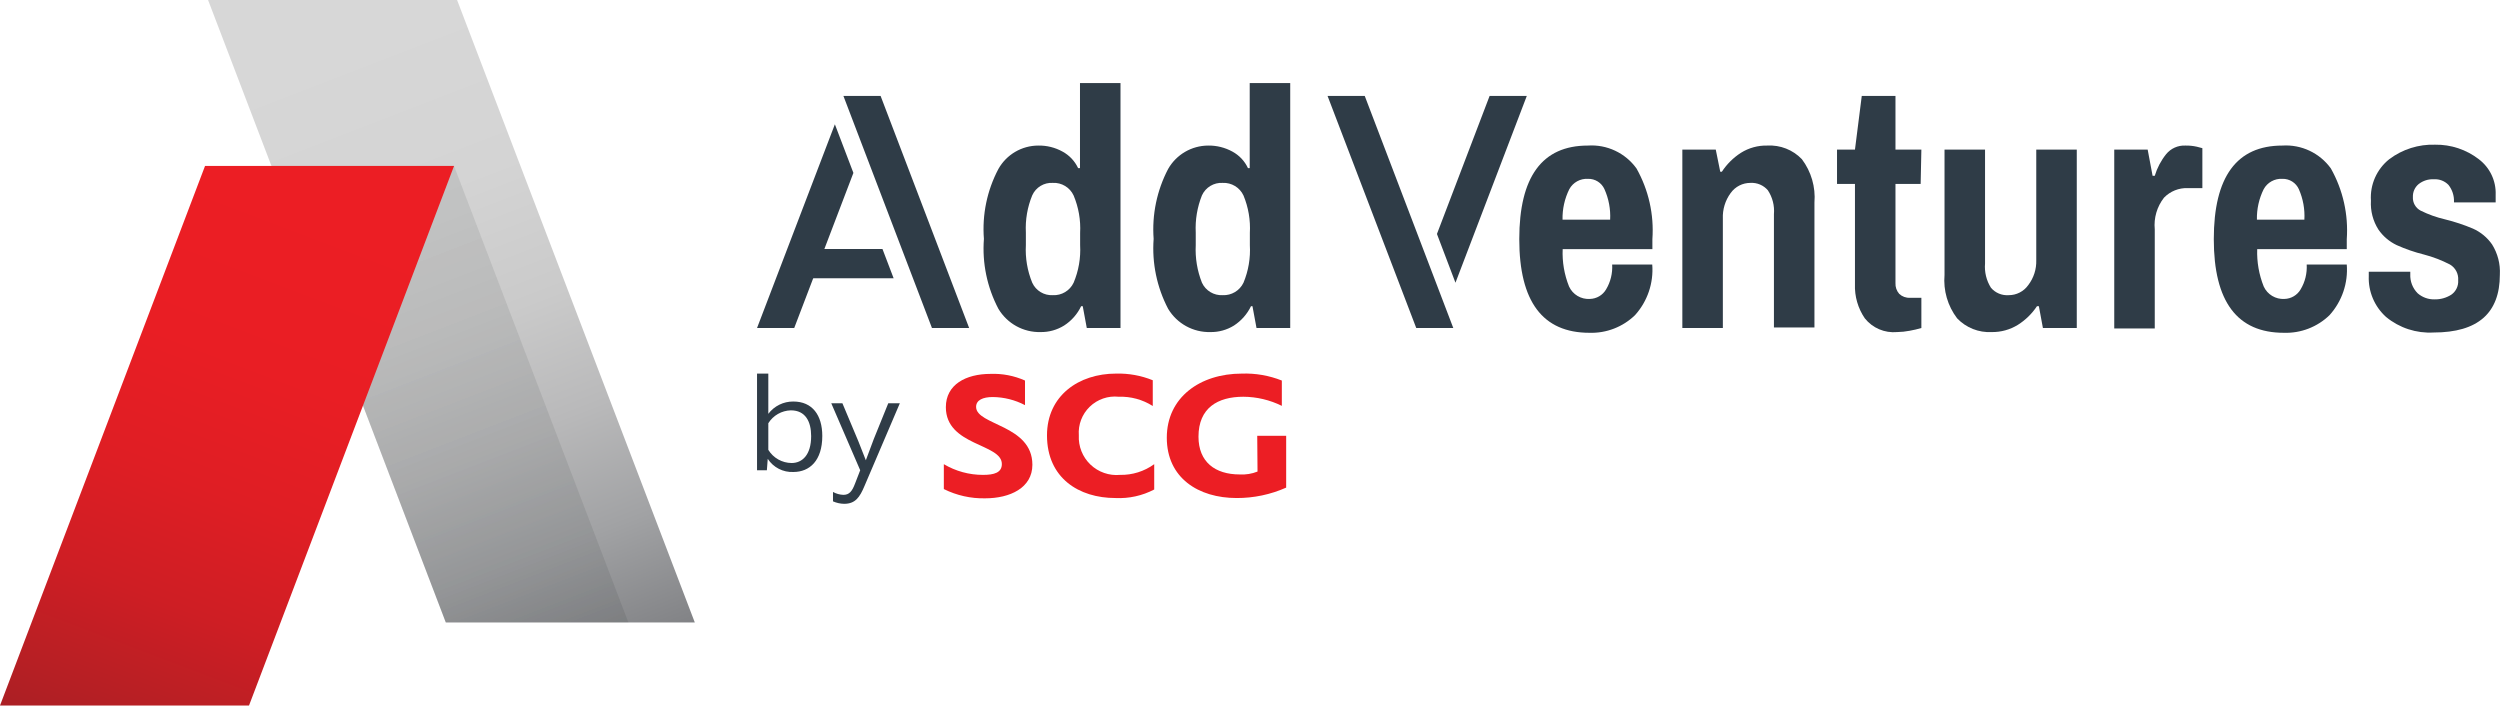
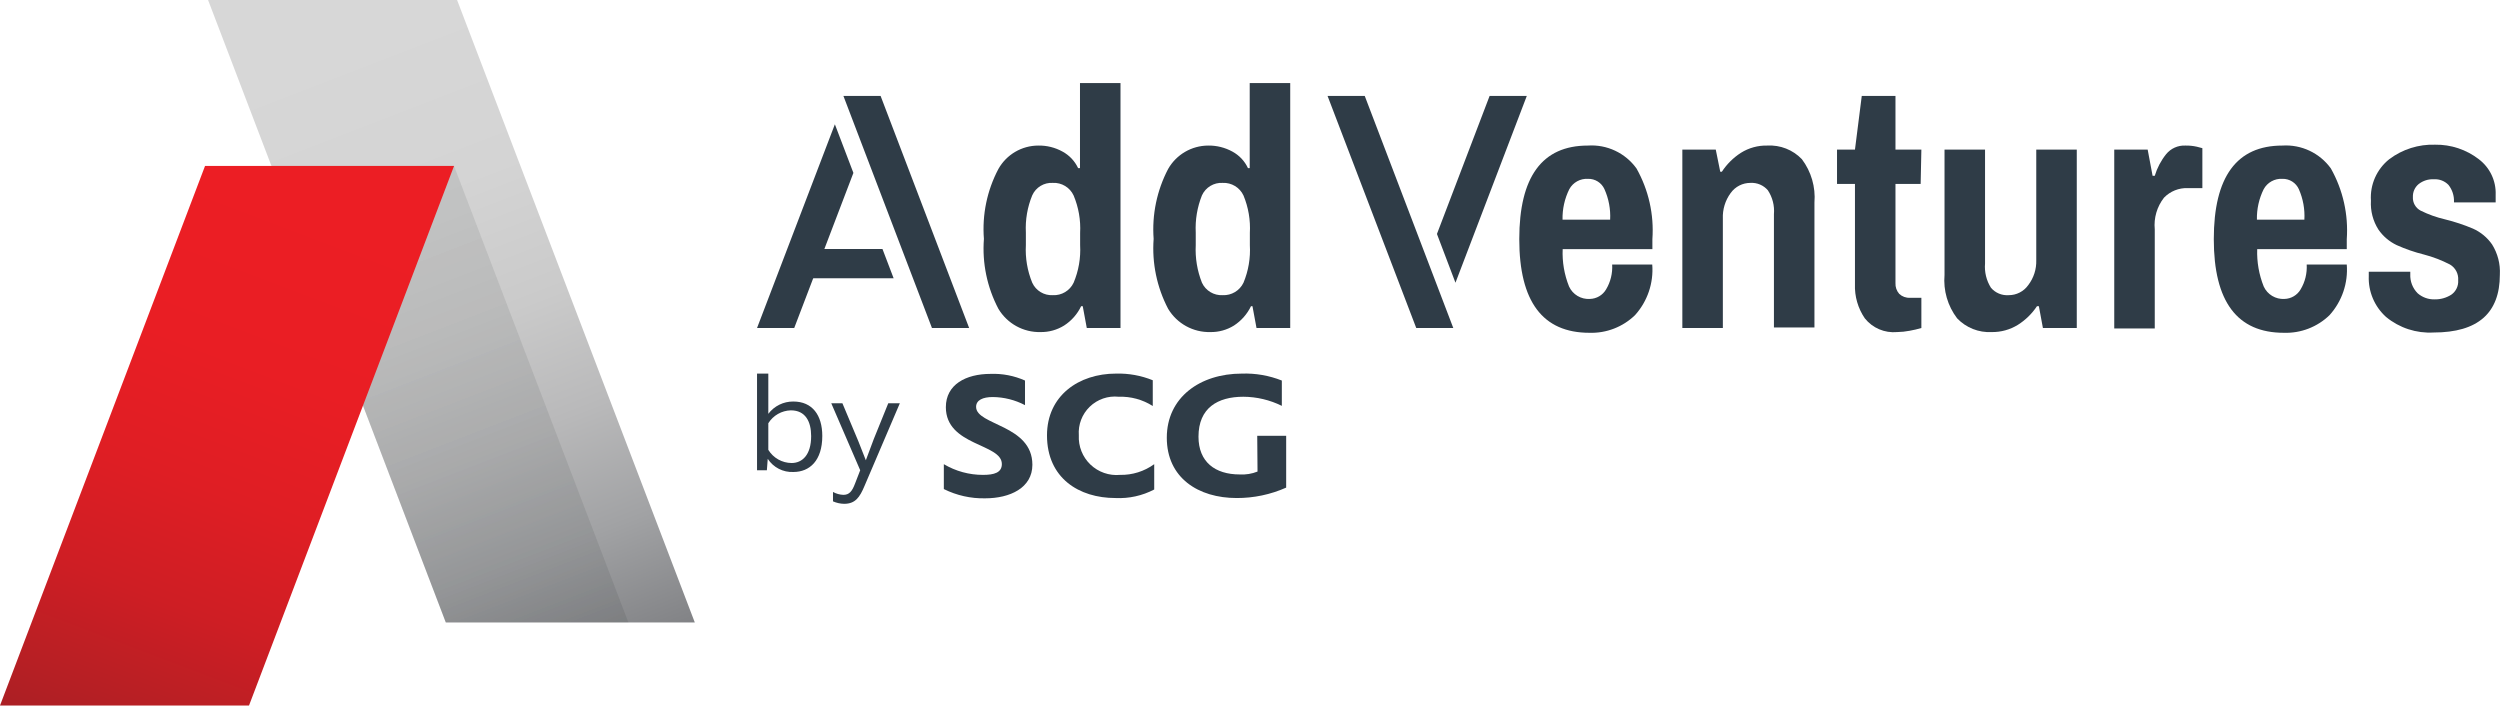
<svg xmlns="http://www.w3.org/2000/svg" viewBox="0 0 172.78 48.76">
  <defs>
-     <style>.cls-1{isolation:isolate;}.cls-2{fill:#2f3c47;}.cls-3{fill:#ec1e24;}.cls-4{fill:url(#linear-gradient);}.cls-5{fill:#e5e6e6;opacity:0.8;mix-blend-mode:multiply;}.cls-6{fill:url(#linear-gradient-2);}</style>
+     <style>.cls-1{isolation:isolate;}.cls-2{fill:#2f3c47;}.cls-3{fill:#2f3c47;}.cls-4{fill:url(#linear-gradient);}.cls-5{fill:#e5e6e6;opacity:0.8;mix-blend-mode:multiply;}.cls-6{fill:url(#linear-gradient-2);}</style>
    <linearGradient id="linear-gradient" x1="40.63" y1="45.94" x2="24.05" y2="3.01" gradientUnits="userSpaceOnUse">
      <stop offset="0" stop-color="#808184" />
      <stop offset="0.01" stop-color="#838487" />
      <stop offset="0.18" stop-color="#a1a2a4" />
      <stop offset="0.36" stop-color="#b9b9ba" />
      <stop offset="0.54" stop-color="#cacaca" />
      <stop offset="0.75" stop-color="#d4d4d4" />
      <stop offset="1" stop-color="#d7d7d7" />
    </linearGradient>
    <linearGradient id="linear-gradient-2" x1="7.54" y1="51.56" x2="21.64" y2="14.45" gradientUnits="userSpaceOnUse">
      <stop offset="0" stop-color="#ab1f24" />
      <stop offset="0.08" stop-color="#b61f24" />
      <stop offset="0.27" stop-color="#ce1e24" />
      <stop offset="0.48" stop-color="#df1e24" />
      <stop offset="0.71" stop-color="#e91e24" />
      <stop offset="1" stop-color="#ec1e24" />
    </linearGradient>
  </defs>
  <g class="cls-1">
    <g id="Layer_2" data-name="Layer 2">
      <g id="Layer_1-2" data-name="Layer 1">
        <path class="cls-2" d="M52.32,32.5V25.82h.78V28.6h0a2.14,2.14,0,0,1,1.73-.85c1.31,0,2,.94,2,2.38,0,1.7-.87,2.49-2,2.49a2,2,0,0,1-1.77-.91h0L53,32.5Zm.78-1.41a1.9,1.9,0,0,0,1.61.91c.73,0,1.35-.55,1.35-1.86,0-1-.39-1.78-1.4-1.78a1.89,1.89,0,0,0-1.56.89Z" />
        <path class="cls-2" d="M59.45,32.5l-2-4.63h.77l1.1,2.62.52,1.32h0l.55-1.47,1-2.47h.8l-2.44,5.71c-.33.79-.64,1.24-1.41,1.24a2,2,0,0,1-.77-.17V34a1.59,1.59,0,0,0,.72.2c.4,0,.6-.24.8-.77Z" />
        <path class="cls-3" d="M65.23,32.08a5.28,5.28,0,0,0,2.71.74c.76,0,1.3-.15,1.3-.75,0-1.43-3.87-1.24-3.87-3.93,0-1.56,1.38-2.3,3.09-2.3a5.35,5.35,0,0,1,2.38.46V28a4.9,4.9,0,0,0-2.23-.56c-.68,0-1.15.21-1.15.68,0,1.28,3.89,1.23,3.89,4,0,1.6-1.55,2.32-3.26,2.32a6.12,6.12,0,0,1-2.86-.64Z" />
        <path class="cls-3" d="M79.77,33.83a5.22,5.22,0,0,1-2.68.59c-2.52,0-4.73-1.38-4.73-4.33,0-2.75,2.2-4.27,4.77-4.27a6.31,6.31,0,0,1,2.54.46v1.78a4.12,4.12,0,0,0-2.35-.64,2.5,2.5,0,0,0-2.76,2.67,2.61,2.61,0,0,0,2.85,2.73,3.88,3.88,0,0,0,2.36-.74Z" />
        <path class="cls-3" d="M86.89,30.12h2V33.7a8.35,8.35,0,0,1-3.42.72c-2.65,0-4.83-1.39-4.83-4.17s2.29-4.43,5.19-4.43a6.84,6.84,0,0,1,2.76.48v1.75a6.07,6.07,0,0,0-2.66-.63c-1.77,0-3.1.77-3.1,2.76,0,1.75,1.15,2.61,2.85,2.61a2.85,2.85,0,0,0,1.23-.2Z" />
        <path class="cls-2" d="M74.83,21.16h-.11a3.24,3.24,0,0,1-1.18,1.34,3,3,0,0,1-1.62.45A3.3,3.3,0,0,1,69,21.34a8.92,8.92,0,0,1-1-4.83A8.87,8.87,0,0,1,69,11.68a3.17,3.17,0,0,1,2.76-1.62,3.33,3.33,0,0,1,1.68.42,2.5,2.5,0,0,1,1.07,1.14h.13V5.74h2.8V22.67H75.11ZM71.34,13.5a5.94,5.94,0,0,0-.44,2.57v.87a6,6,0,0,0,.44,2.6,1.48,1.48,0,0,0,1.42.86,1.51,1.51,0,0,0,1.44-.86,5.86,5.86,0,0,0,.45-2.6V16.1a5.87,5.87,0,0,0-.45-2.59,1.5,1.5,0,0,0-1.44-.87A1.46,1.46,0,0,0,71.34,13.5Z" />
        <path class="cls-2" d="M86.56,21.16h-.1a3.32,3.32,0,0,1-1.18,1.34,3,3,0,0,1-1.62.45,3.31,3.31,0,0,1-2.93-1.61,9,9,0,0,1-1-4.83,9,9,0,0,1,1-4.83,3.2,3.2,0,0,1,2.77-1.62,3.38,3.38,0,0,1,1.68.42,2.5,2.5,0,0,1,1.07,1.14h.12V5.74h2.8V22.67H86.84ZM83.07,13.5a6.11,6.11,0,0,0-.43,2.57v.87a6.21,6.21,0,0,0,.43,2.6,1.49,1.49,0,0,0,1.43.86,1.52,1.52,0,0,0,1.44-.86,5.88,5.88,0,0,0,.44-2.6V16.1a5.89,5.89,0,0,0-.44-2.59,1.51,1.51,0,0,0-1.44-.87A1.48,1.48,0,0,0,83.07,13.5Z" />
        <path class="cls-2" d="M113.1,11.64a8.71,8.71,0,0,1,1.1,4.89v.69H108a6.21,6.21,0,0,0,.44,2.58,1.48,1.48,0,0,0,1.44.86A1.33,1.33,0,0,0,111,20a3,3,0,0,0,.42-1.72h2.77A4.68,4.68,0,0,1,113,21.78,4.33,4.33,0,0,1,109.85,23Q105,23,105,16.53t4.74-6.47A3.83,3.83,0,0,1,113.1,11.64Zm-4.64,1.43a4.51,4.51,0,0,0-.47,2.11h3.29a4.57,4.57,0,0,0-.39-2.1,1.21,1.21,0,0,0-1.14-.72A1.38,1.38,0,0,0,108.46,13.07Z" />
        <path class="cls-2" d="M124.53,11a4.39,4.39,0,0,1,.87,3v8.63h-2.8V14.8a2.59,2.59,0,0,0-.42-1.65,1.47,1.47,0,0,0-1.2-.51,1.67,1.67,0,0,0-1.37.7,2.79,2.79,0,0,0-.54,1.77v7.56h-2.8V10.34h2.31l.31,1.53H119a4.45,4.45,0,0,1,1.32-1.31,3.29,3.29,0,0,1,1.82-.5A3.07,3.07,0,0,1,124.53,11Z" />
        <path class="cls-2" d="M132.74,12.71H131v6.85a1.05,1.05,0,0,0,.26.75,1,1,0,0,0,.74.27h.79v2.09a7.68,7.68,0,0,1-.81.19,4.94,4.94,0,0,1-.87.09,2.55,2.55,0,0,1-2.23-.95,3.92,3.92,0,0,1-.68-2.36V12.71h-1.24V10.34h1.24l.47-3.71H131v3.71h1.79Z" />
        <path class="cls-2" d="M140.91,21.16h-.13a4.39,4.39,0,0,1-1.32,1.29,3.35,3.35,0,0,1-1.81.5,3.07,3.07,0,0,1-2.39-.95,4.34,4.34,0,0,1-.87-3V10.34h2.8v7.87a2.72,2.72,0,0,0,.41,1.68,1.47,1.47,0,0,0,1.22.51,1.65,1.65,0,0,0,1.36-.7,2.69,2.69,0,0,0,.55-1.72V10.34h2.8V22.67h-2.34Z" />
        <path class="cls-2" d="M151.83,10.14l.38.1V13h-1a2.18,2.18,0,0,0-1.65.66,3.07,3.07,0,0,0-.64,2.19v6.85h-2.8V10.34h2.31l.34,1.81h.15a4.43,4.43,0,0,1,.79-1.5,1.62,1.62,0,0,1,1.32-.59A3.37,3.37,0,0,1,151.83,10.14Z" />
        <path class="cls-2" d="M161.09,11.64a8.71,8.71,0,0,1,1.1,4.89v.69H156a6.35,6.35,0,0,0,.45,2.58,1.48,1.48,0,0,0,1.44.86A1.33,1.33,0,0,0,159,20a3,3,0,0,0,.42-1.72h2.77A4.68,4.68,0,0,1,161,21.78,4.33,4.33,0,0,1,157.84,23Q153,23,153,16.53t4.74-6.47A3.83,3.83,0,0,1,161.09,11.64Zm-4.64,1.43a4.51,4.51,0,0,0-.47,2.11h3.28a4.58,4.58,0,0,0-.38-2.1,1.21,1.21,0,0,0-1.14-.72A1.38,1.38,0,0,0,156.45,13.07Z" />
        <path class="cls-2" d="M171.31,11a2.94,2.94,0,0,1,1.17,2.46l0,.53H169.6v-.05a1.77,1.77,0,0,0-.38-1.16,1.28,1.28,0,0,0-1-.39,1.58,1.58,0,0,0-1.06.33,1.1,1.1,0,0,0-.4.89,1,1,0,0,0,.54.95,7.71,7.71,0,0,0,1.68.6,12.77,12.77,0,0,1,1.93.64,3.18,3.18,0,0,1,1.32,1.09,3.57,3.57,0,0,1,.54,2.09c0,2.66-1.52,4-4.58,4a4.74,4.74,0,0,1-3.28-1.07,3.62,3.62,0,0,1-1.2-2.83l0-.3h2.87v.17a1.75,1.75,0,0,0,.51,1.32,1.71,1.71,0,0,0,1.17.42,2.07,2.07,0,0,0,1.15-.32,1.12,1.12,0,0,0,.48-1,1.16,1.16,0,0,0-.57-1.09,8.71,8.71,0,0,0-1.8-.69,11.24,11.24,0,0,1-1.88-.65,3.21,3.21,0,0,1-1.26-1.07,3.35,3.35,0,0,1-.52-2A3.38,3.38,0,0,1,165.13,11a5,5,0,0,1,3.17-1A4.81,4.81,0,0,1,171.31,11Z" />
        <polygon class="cls-4" points="30.81 43.02 48.02 43.02 31.59 0 14.38 0 30.81 43.02" />
        <polygon class="cls-5" points="43.43 43.02 31.38 11.47 18.76 11.47 30.81 43.02 43.43 43.02" />
        <polygon class="cls-6" points="17.21 48.76 0 48.76 14.17 11.47 31.38 11.47 17.21 48.76" />
        <polygon class="cls-2" points="58.29 6.63 64.41 22.67 66.98 22.67 60.86 6.63 58.29 6.63" />
        <polygon class="cls-2" points="58.98 11.95 54.89 22.67 52.32 22.67 57.7 8.59 58.98 11.95" />
        <polygon class="cls-2" points="60.99 17.21 55.65 17.21 55.65 19.23 61.76 19.23 60.99 17.21" />
        <polygon class="cls-2" points="100.44 22.67 94.32 6.63 91.75 6.63 97.88 22.67 100.44 22.67" />
        <polygon class="cls-2" points="99.31 16.17 102.95 6.63 105.52 6.63 100.59 19.54 99.31 16.17" />
      </g>
    </g>
  </g>
</svg>
